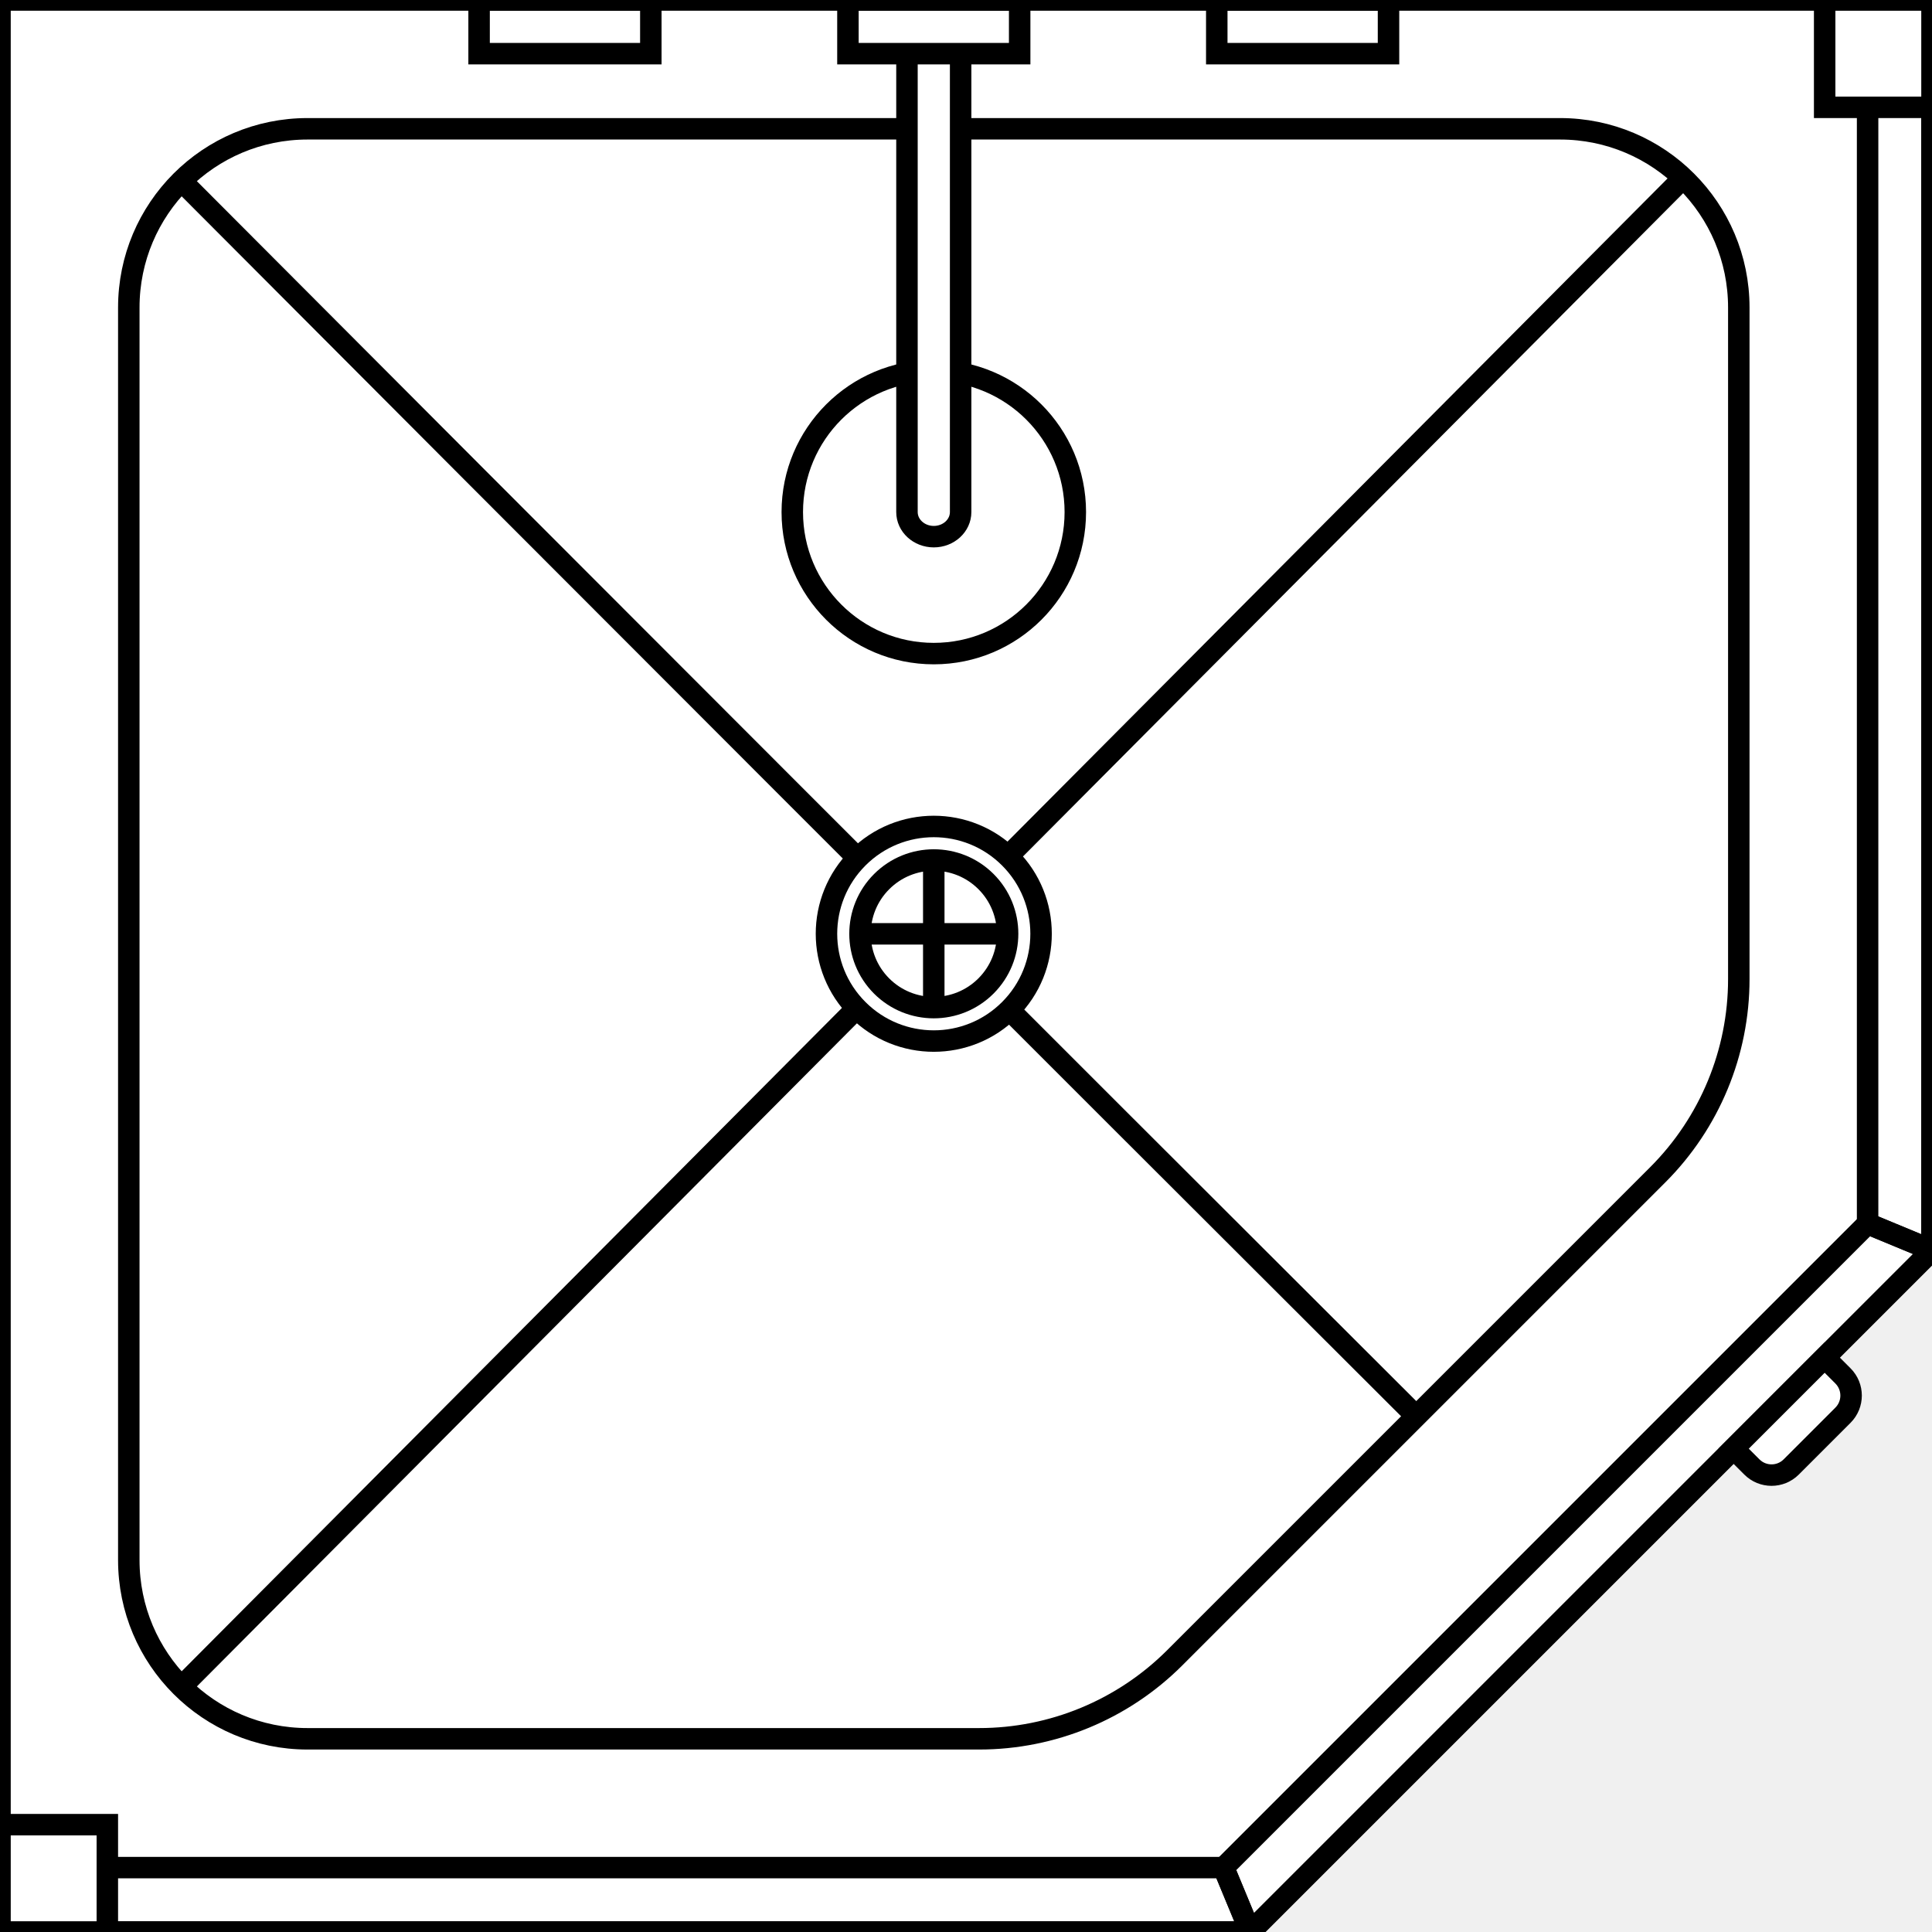
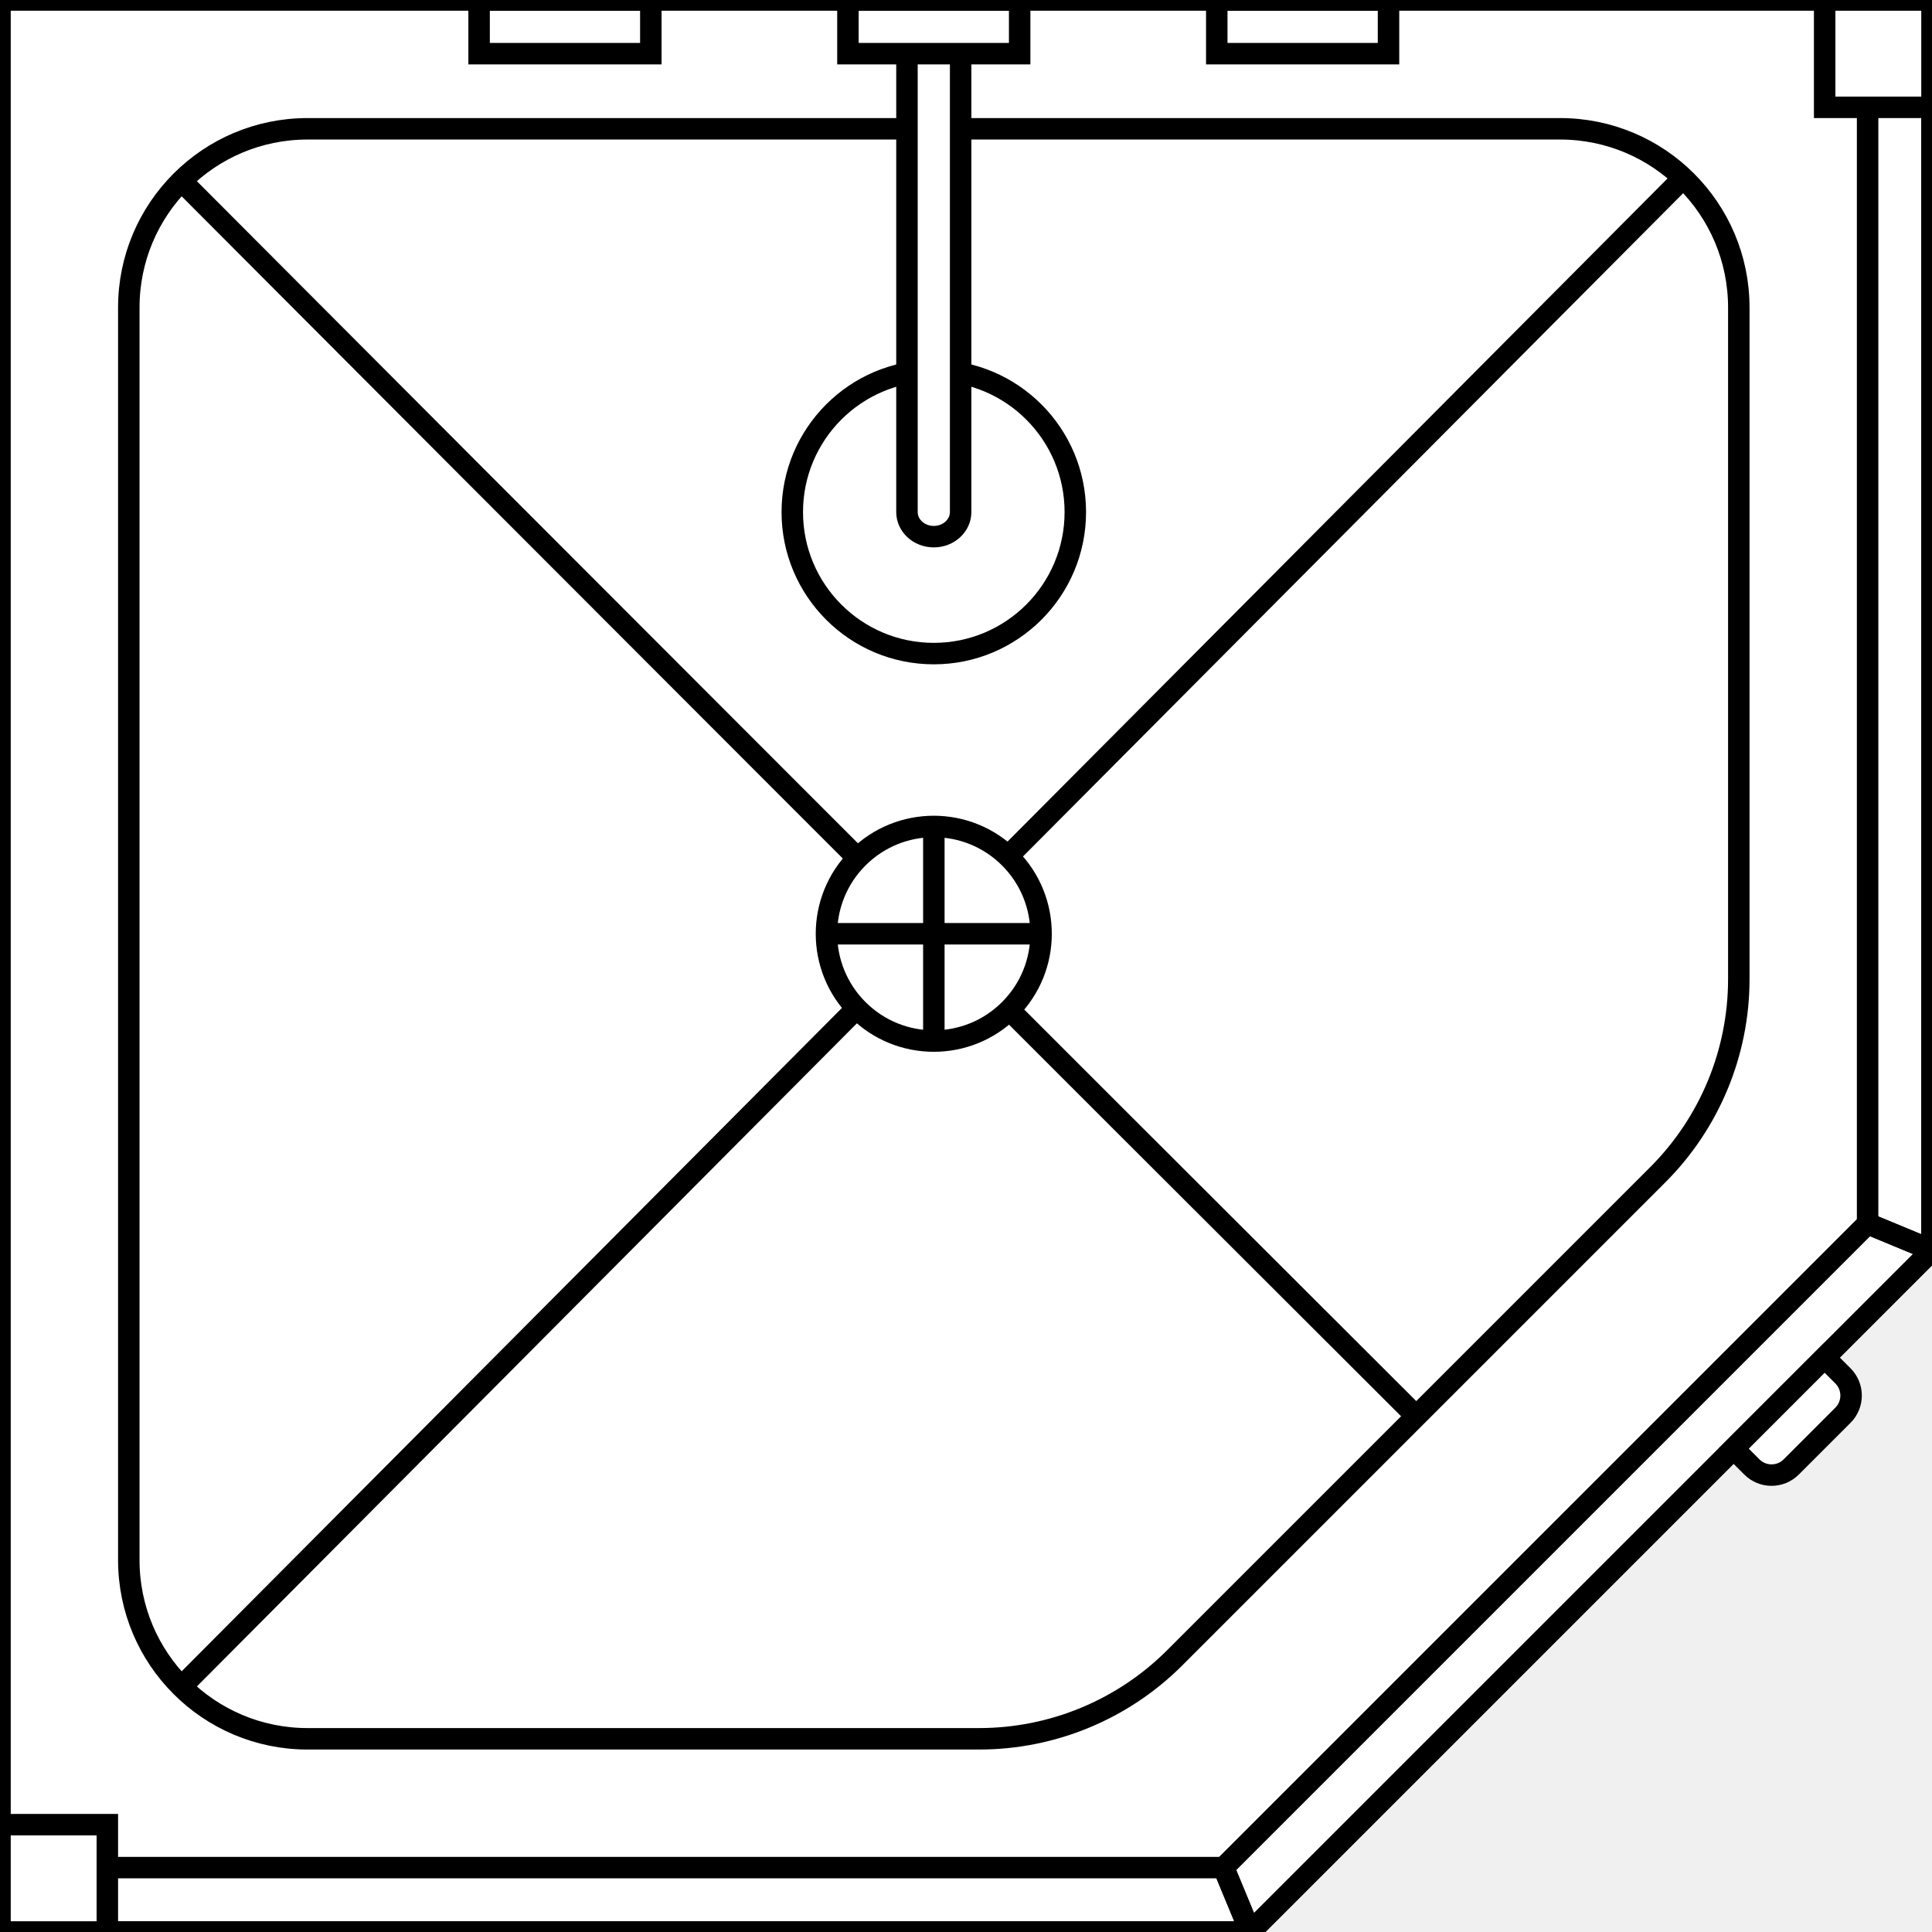
<svg xmlns="http://www.w3.org/2000/svg" stroke-width="1" viewBox="0 0 90 90" preserveAspectRatio="none" version="1.1" id="svg1" width="90" height="90" vector-effect="non-scaling-stroke">
  <defs id="defs1">
    </defs>
  <path id="rect1" style="display:inline;vector-effect:non-scaling-stroke;fill:#ffffff;stroke:#000000;stroke-width:1;stroke-opacity:1" d="M 0,90 H 58.242 L 90,58.242 V 0 H 0 Z" stroke-width="1" vector-effect="non-scaling-stroke" />
  <path id="rect1-8-5" style="display:inline;vector-effect:non-scaling-stroke;fill:none;fill-opacity:1;stroke:#000000;stroke-width:1;stroke-opacity:1" d="m 0,87 v 3 h 58.242 l -1.243,-3 z" stroke-width="1" vector-effect="non-scaling-stroke" />
  <path id="rect1-8-5-8" style="display:inline;vector-effect:non-scaling-stroke;fill:none;fill-opacity:1;stroke:#000000;stroke-width:1;stroke-opacity:1" d="M 57,87 58.242,90 90,58.242 87,57 Z" stroke-width="1" vector-effect="non-scaling-stroke" />
  <path id="rect1-8-1" style="display:inline;vector-effect:non-scaling-stroke;fill:none;fill-opacity:1;stroke:#000000;stroke-width:1;stroke-opacity:1" d="m 87,57 3,1.243 V 0 h -3 z" stroke-width="1" vector-effect="non-scaling-stroke" />
  <path vector-effect="non-scaling-stroke" stroke-width="1" id="rect2" style="fill:none;stroke:#000000;stroke-width:1;stroke-miterlimit:7.7;vector-effect:non-scaling-stroke" d="M 14.326,6 H 72.674 C 77.272,6 81,9.728 81,14.326 v 31.286 a 12.886,12.886 112.5 0 1 -3.774,9.112 L 54.724,77.226 A 12.886,12.886 157.5 0 1 45.612,81 H 14.326 C 9.728,81 6,77.272 6,72.674 V 14.326 C 6,9.728 9.728,6 14.326,6 Z" />
  <path vector-effect="non-scaling-stroke" stroke-width="1" id="path5" style="fill:#ffffff;stroke:#000000;stroke-width:1;stroke-miterlimit:7.7;vector-effect:non-scaling-stroke" d="M 8.451,8.426 C 25.6,25.634 48.776,48.816 65.975,65.975" />
  <path vector-effect="non-scaling-stroke" stroke-width="1" style="fill:none;fill-opacity:1;stroke:#000000;stroke-width:1;stroke-miterlimit:7.7;stroke-dasharray:none;stroke-opacity:1;paint-order:normal;vector-effect:non-scaling-stroke" d="M 78.409,8.29 8.452,78.575" id="path3" />
  <path vector-effect="non-scaling-stroke" stroke-width="1" id="rect3-7" style="fill:#ffffff;fill-opacity:1;stroke:#000000;stroke-width:1;stroke-miterlimit:7.7;stroke-opacity:1;vector-effect:non-scaling-stroke" d="m 45,21.208 a 5,5 45 0 1 5,5 5,5 135 0 1 -5,5 5,5 45 0 1 -5,-5 5,5 135 0 1 5,-5 z" transform="matrix(1.318453,0,0,1.318453,-15.83038,-10.69942)" />
  <path vector-effect="non-scaling-stroke" stroke-width="1" id="rect3" style="fill:#ffffff;fill-opacity:1;stroke:#000000;stroke-width:1;stroke-miterlimit:7.7;stroke-opacity:1;vector-effect:non-scaling-stroke" d="M 46.25,-3.0747913e-8 V 23.295 a 1.25,1.25 135 0 1 -1.25,1.25 1.25,1.25 45 0 1 -1.25,-1.25 V -3.0747913e-8" transform="matrix(1,0,0,0.9166667,-1.5,2.5)" />
  <path vector-effect="non-scaling-stroke" stroke-width="1" id="rect4" style="fill:none;stroke:#000000;stroke-width:1;stroke-miterlimit:7.7;stroke-opacity:1;vector-effect:non-scaling-stroke" d="m 39.5,0 h 8 v 2.5 h -8 z" />
  <path vector-effect="non-scaling-stroke" stroke-width="1" id="rect4-2" style="fill:none;stroke:#000000;stroke-width:1;stroke-miterlimit:7.7;stroke-opacity:1;vector-effect:non-scaling-stroke" d="m 56.682,0 h 8 v 2.5 h -8 z" />
  <path vector-effect="non-scaling-stroke" stroke-width="1" id="rect4-2-1" style="display:none;fill:none;stroke:#000000;stroke-width:1;stroke-miterlimit:7.7;stroke-opacity:1;vector-effect:non-scaling-stroke" d="m 59.182,2.5 h 6 V 3.704 A 1.296,1.296 135 0 1 63.886,5 H 60.478 A 1.296,1.296 45 0 1 59.182,3.704 Z" />
  <path vector-effect="non-scaling-stroke" stroke-width="1" id="rect4-2-1-9-9" style="display:inline;fill:#ffffff;fill-opacity:1;stroke:#000000;stroke-width:1;stroke-miterlimit:7.7;stroke-opacity:1;vector-effect:non-scaling-stroke" d="m 59.182,2.5 h 6 V 3.704 A 1.296,1.296 135 0 1 63.886,5 H 60.478 A 1.296,1.296 45 0 1 59.182,3.704 Z" transform="matrix(-0.7071068,0.7071068,0.7071068,0.7071068,125.0806,19.62695)" />
  <path vector-effect="non-scaling-stroke" stroke-width="1" id="rect4-2-6" style="fill:none;stroke:#000000;stroke-width:1;stroke-miterlimit:7.7;stroke-opacity:1;vector-effect:non-scaling-stroke" d="m 30.318,0 h -8 v 2.5 h 8 z" />
  <path vector-effect="non-scaling-stroke" stroke-width="1" id="rect4-2-6-1" style="fill:#ffffff;fill-opacity:1;stroke:#000000;stroke-width:1;stroke-miterlimit:7.7;stroke-opacity:1;vector-effect:non-scaling-stroke" d="M 5,85 H 0 v 5 h 5 z" />
  <path vector-effect="non-scaling-stroke" stroke-width="1" id="rect4-2-6-1-8" style="fill:#ffffff;fill-opacity:1;stroke:#000000;stroke-width:1;stroke-miterlimit:7.7;stroke-opacity:1;vector-effect:non-scaling-stroke" d="m 90,0 h -5 v 5 h 5 z" />
  <g id="planner-fixed-0" transform="matrix(3.340663,-3.340663,3.340662,3.340662,-115.8174,140.9456)" style="display:inline;stroke:#000000;stroke-width:1;stroke-opacity:1">
    <path vector-effect="non-scaling-stroke" stroke-width="1" id="path1-68" style="fill:#ffffff;stroke:#000000;stroke-width:1;stroke-miterlimit:7.7;stroke-opacity:1;vector-effect:non-scaling-stroke" d="m 39.488,9.26 a 1.058,1.058 0 0 1 -1.058,1.058 1.058,1.058 0 0 1 -1.058,-1.058 1.058,1.058 0 0 1 1.058,-1.058 1.058,1.058 0 0 1 1.058,1.058 z" />
-     <path vector-effect="non-scaling-stroke" stroke-width="1" id="path1-68-1" style="fill:#ffffff;fill-opacity:1;stroke:#000000;stroke-width:1;stroke-miterlimit:7.7;stroke-opacity:1;vector-effect:non-scaling-stroke" d="M 39.158,9.26 A 0.728,0.728 0 0 1 38.43,9.988 0.728,0.728 0 0 1 37.702,9.26 0.728,0.728 0 0 1 38.43,8.533 0.728,0.728 0 0 1 39.158,9.26 Z" />
-     <path vector-effect="non-scaling-stroke" stroke-width="1" id="path8" style="fill:#ffffff;stroke:#000000;stroke-width:1;stroke-miterlimit:7.7;stroke-opacity:1;vector-effect:non-scaling-stroke" d="m 37.915,8.746 1.029,1.029 m 0,-1.029 -1.029,1.029" />
+     <path vector-effect="non-scaling-stroke" stroke-width="1" id="path1-68-1" style="display:none;vector-effect:non-scaling-stroke;fill:#ffffff;fill-opacity:1;stroke:#000000;stroke-width:1;stroke-miterlimit:7.7;stroke-opacity:1" d="M 39.158,9.26 A 0.728,0.728 0 0 1 38.43,9.988 0.728,0.728 0 0 1 37.702,9.26 0.728,0.728 0 0 1 38.43,8.533 0.728,0.728 0 0 1 39.158,9.26 Z" />
+     <path vector-effect="non-scaling-stroke" stroke-width="1" id="path8" style="display:inline;vector-effect:non-scaling-stroke;fill:#ffffff;stroke:#000000;stroke-width:1;stroke-miterlimit:7.7;stroke-opacity:1" d="m 37.682,8.512 1.497,1.497 m 0,-1.497 -1.497,1.497" />
  </g>
</svg>
